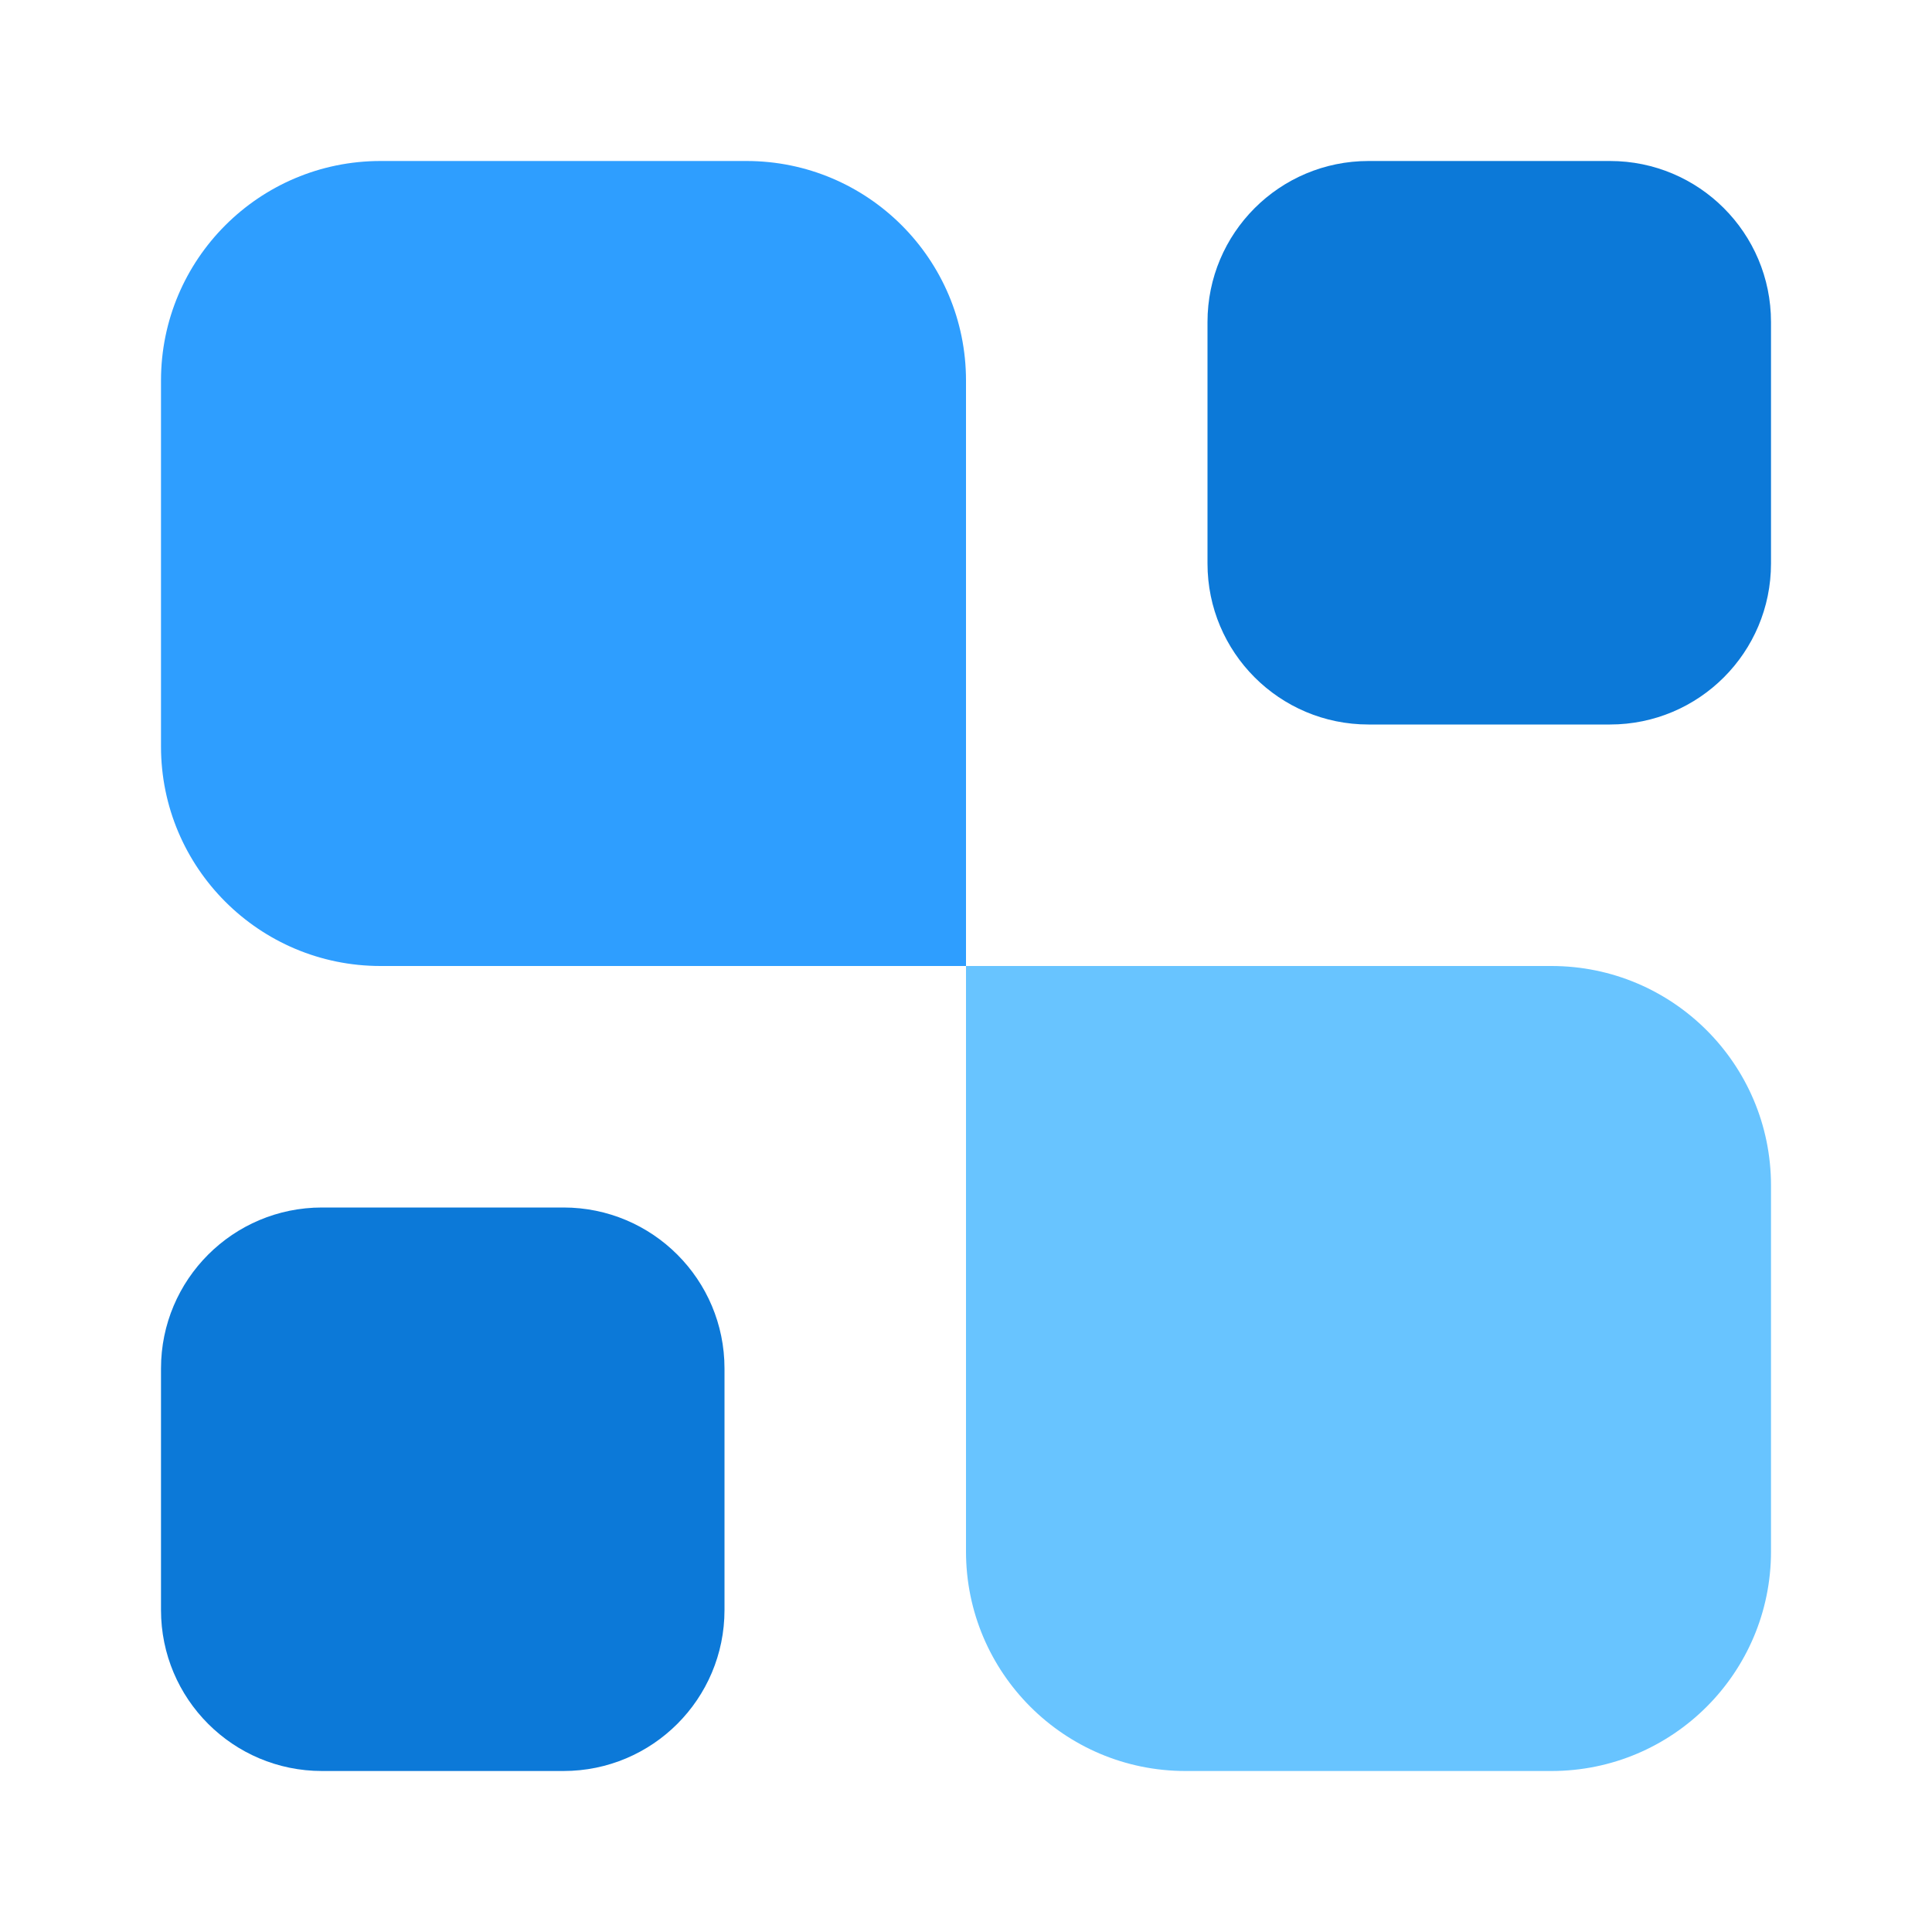
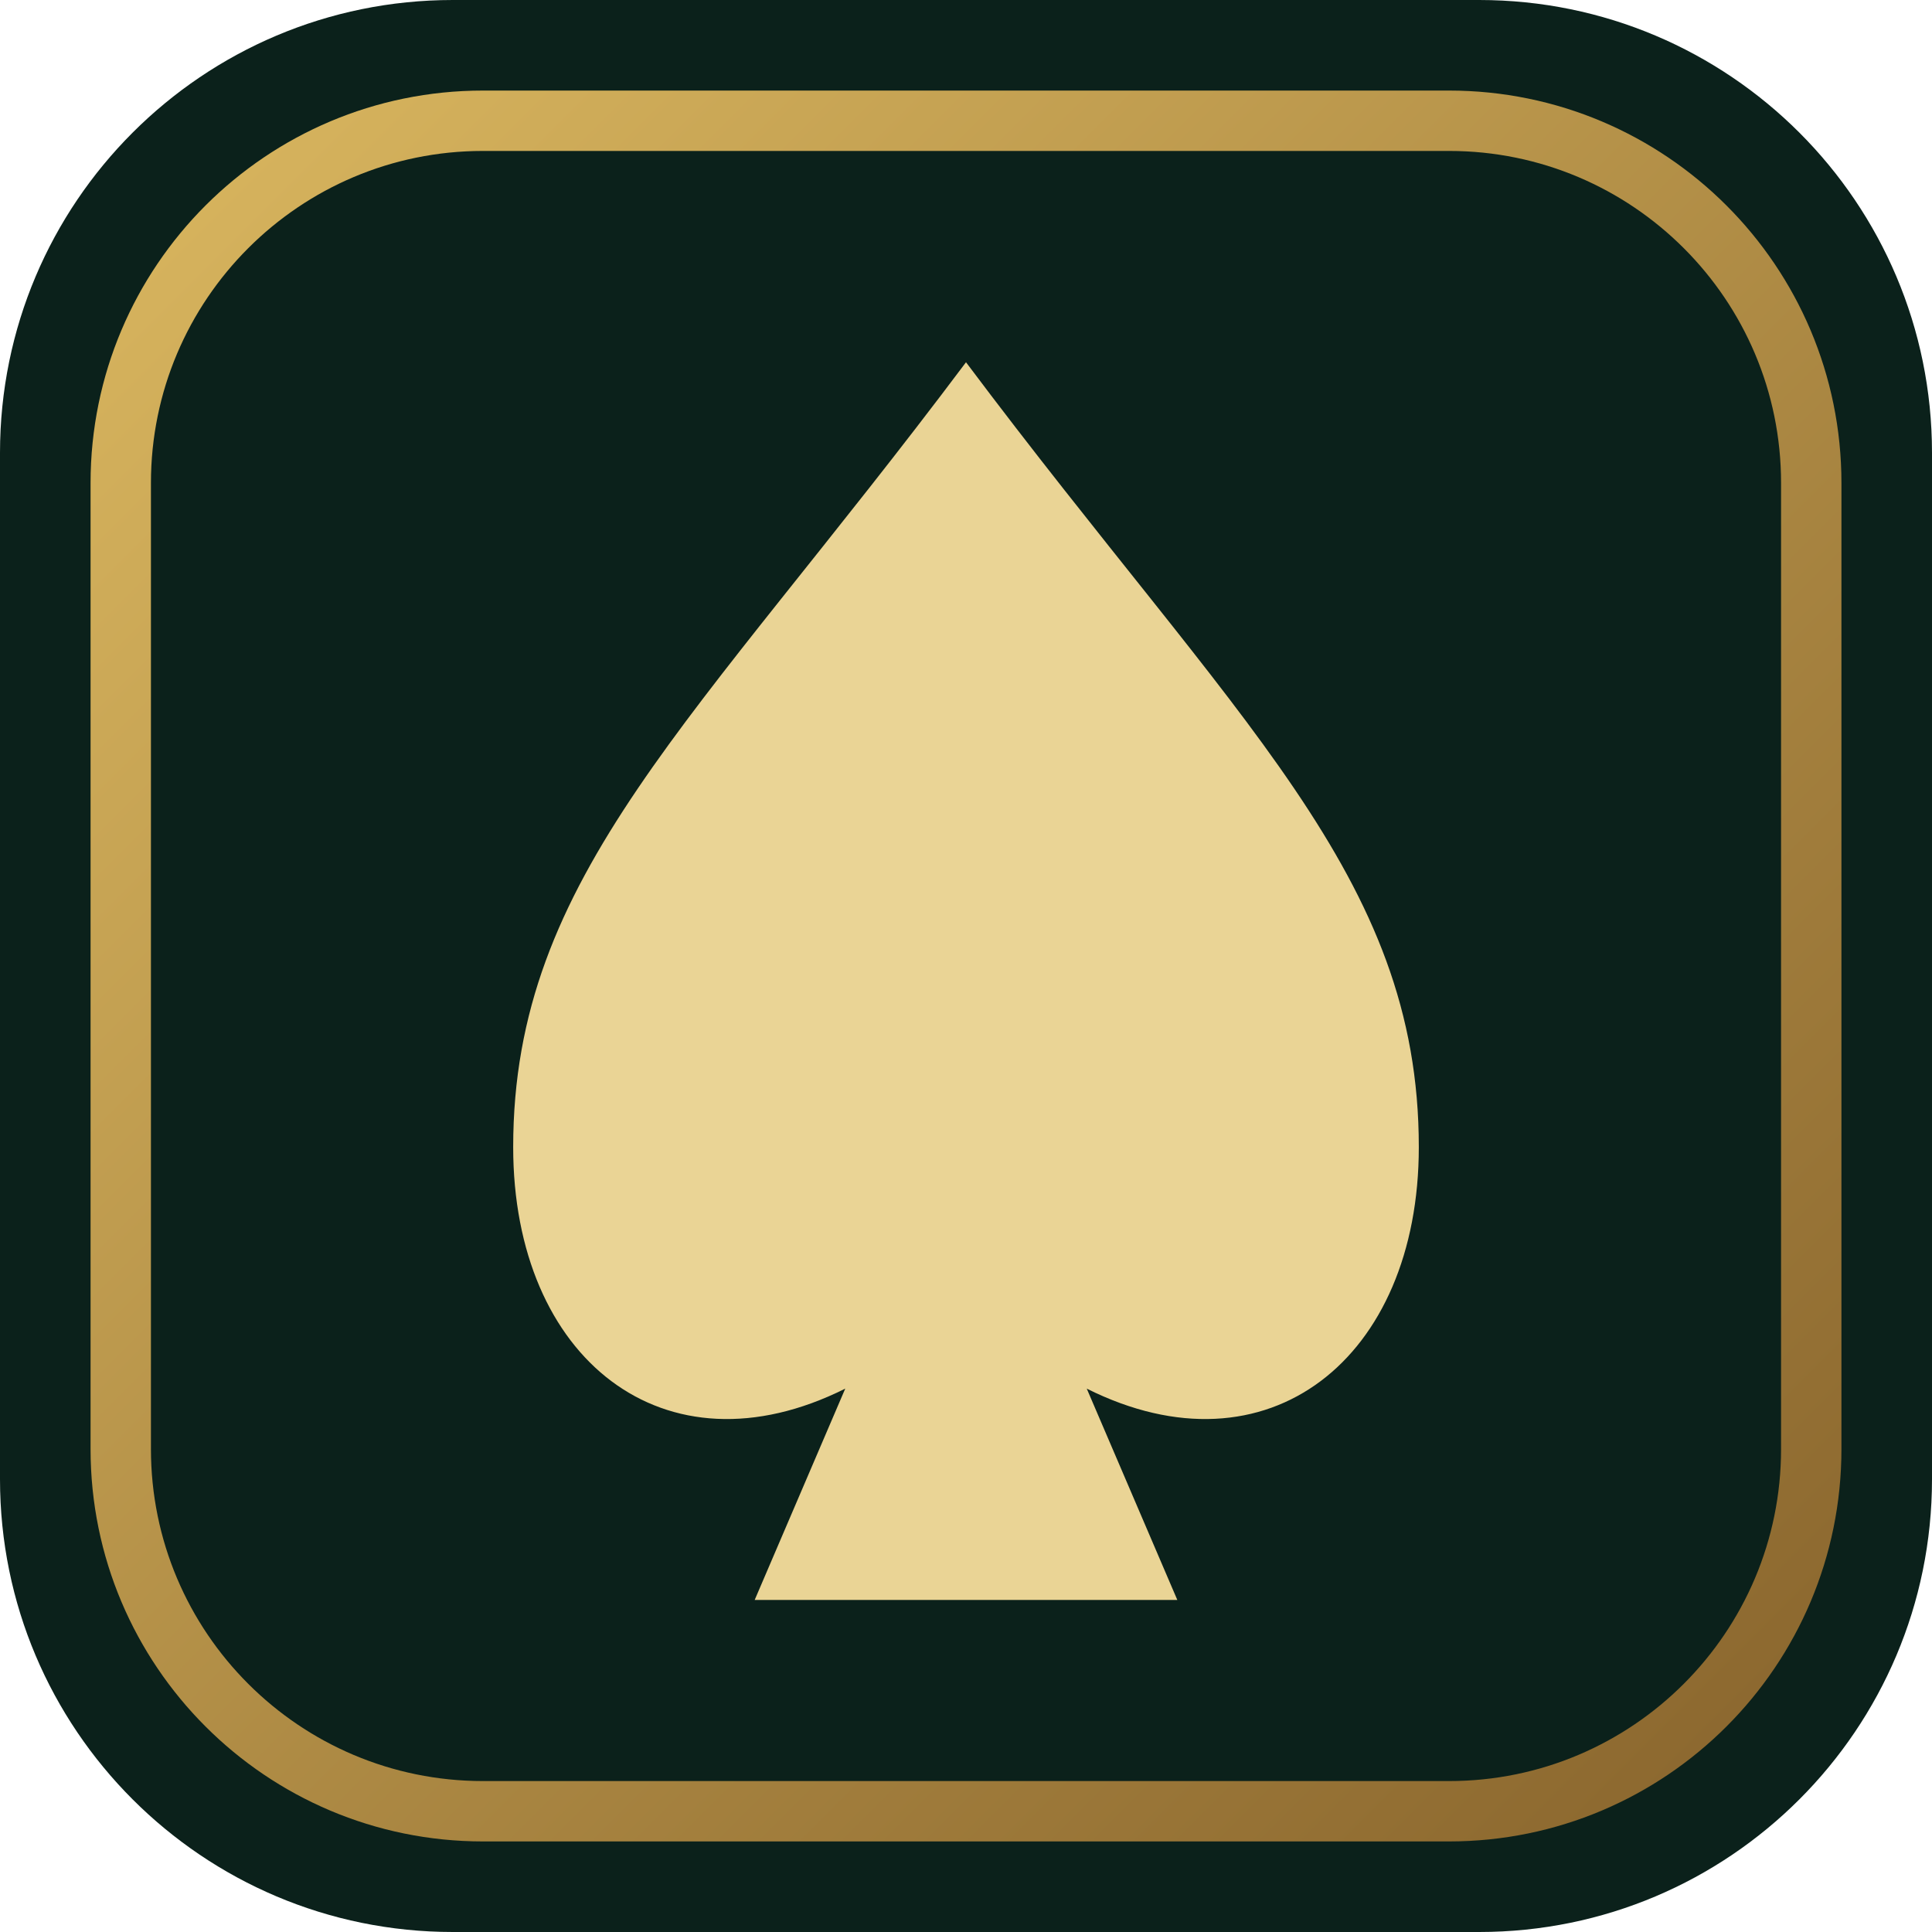
- <svg xmlns="http://www.w3.org/2000/svg" width="24" height="24" viewBox="0 0 24 24" fill="none">
-   <path d="M22 19.273C22 20.779 20.779 22 19.273 22H14.727C13.221 22 12 20.779 12 19.273V12H19.273C20.779 12 22 13.221 22 14.727V19.273Z" fill="#68C4FF" />
-   <path d="M20 2C21.105 2 22 2.895 22 4V7C22 8.105 21.105 9 20 9H17C15.895 9 15 8.105 15 7V4C15 2.895 15.895 2 17 2H20Z" fill="#0C79D8" />
-   <path d="M7 15C8.105 15 9 15.895 9 17V20C9 21.105 8.105 22 7 22H4C2.895 22 2 21.105 2 20V17C2 15.895 2.895 15 4 15H7Z" fill="#0C79D8" />
-   <path d="M12 12H4.727C3.221 12 2 10.779 2 9.273V4.727C2 3.221 3.221 2 4.727 2H9.273C10.779 2 12 3.221 12 4.727V12Z" fill="#2E9EFF" />
+ <svg xmlns="http://www.w3.org/2000/svg" viewBox="0 0 64 64">
+   <defs>
+     <linearGradient id="g" x1="0" y1="0" x2="1" y2="1">
+       <stop stop-color="#d9b65f" />
+       <stop offset="1" stop-color="#89652d" />
+     </linearGradient>
+   </defs>
+   <rect width="64" height="64" rx="15" fill="#0b211b" />
+   <rect x="4" y="4" width="56" height="56" rx="12" fill="none" stroke="url(#g)" stroke-width="2" />
+   <path d="M32 12C23 24 17 29 17 38c0 7 5 11 11 8l-3 7h14l-3-7c6 3 11-1 11-8 0-9-6-14-15-26Z" fill="#ead495" />
</svg>
